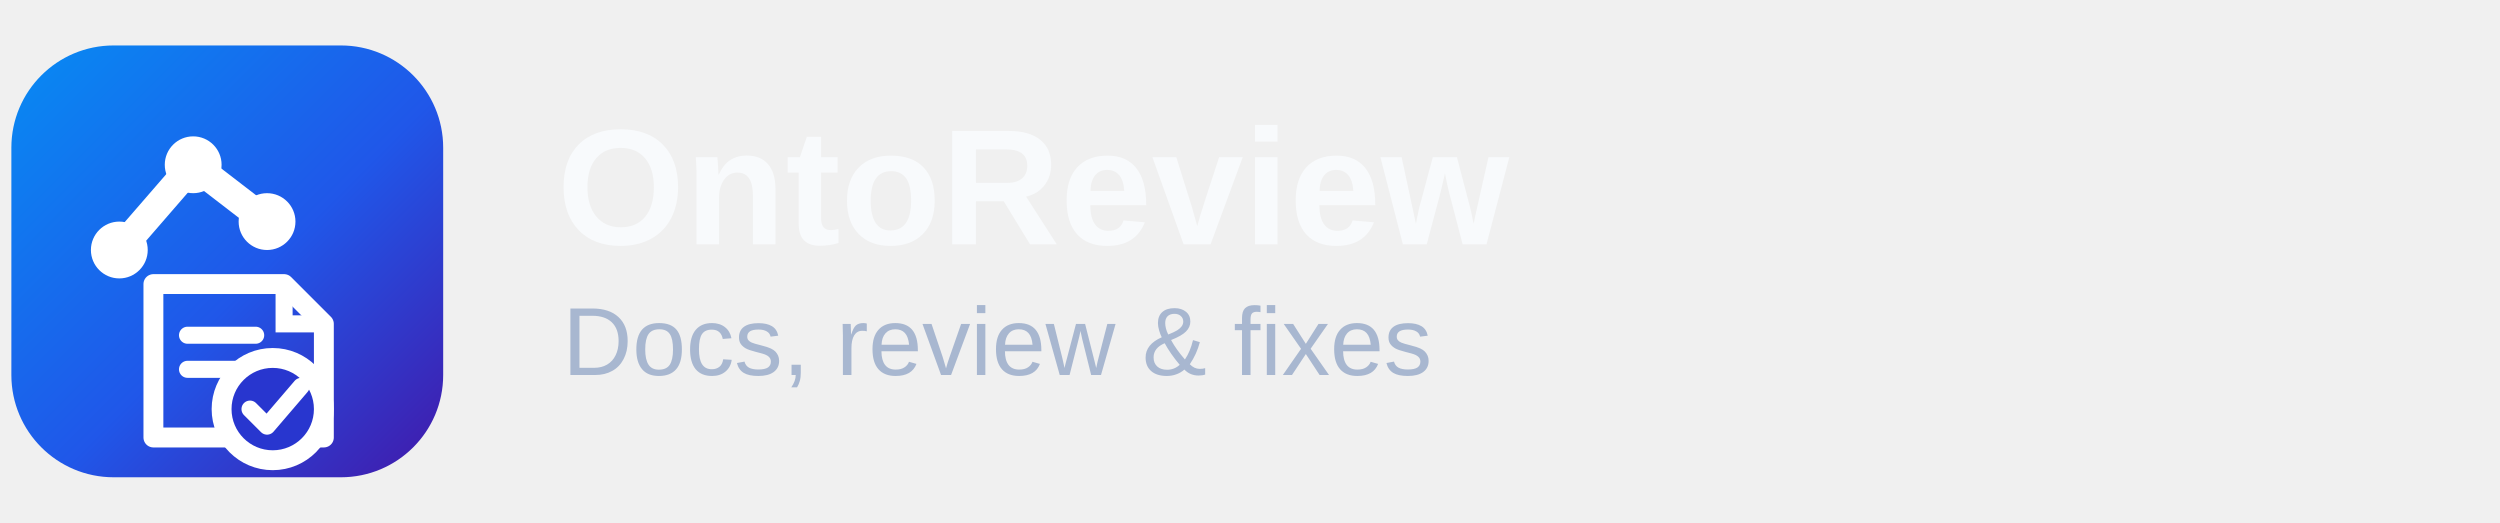
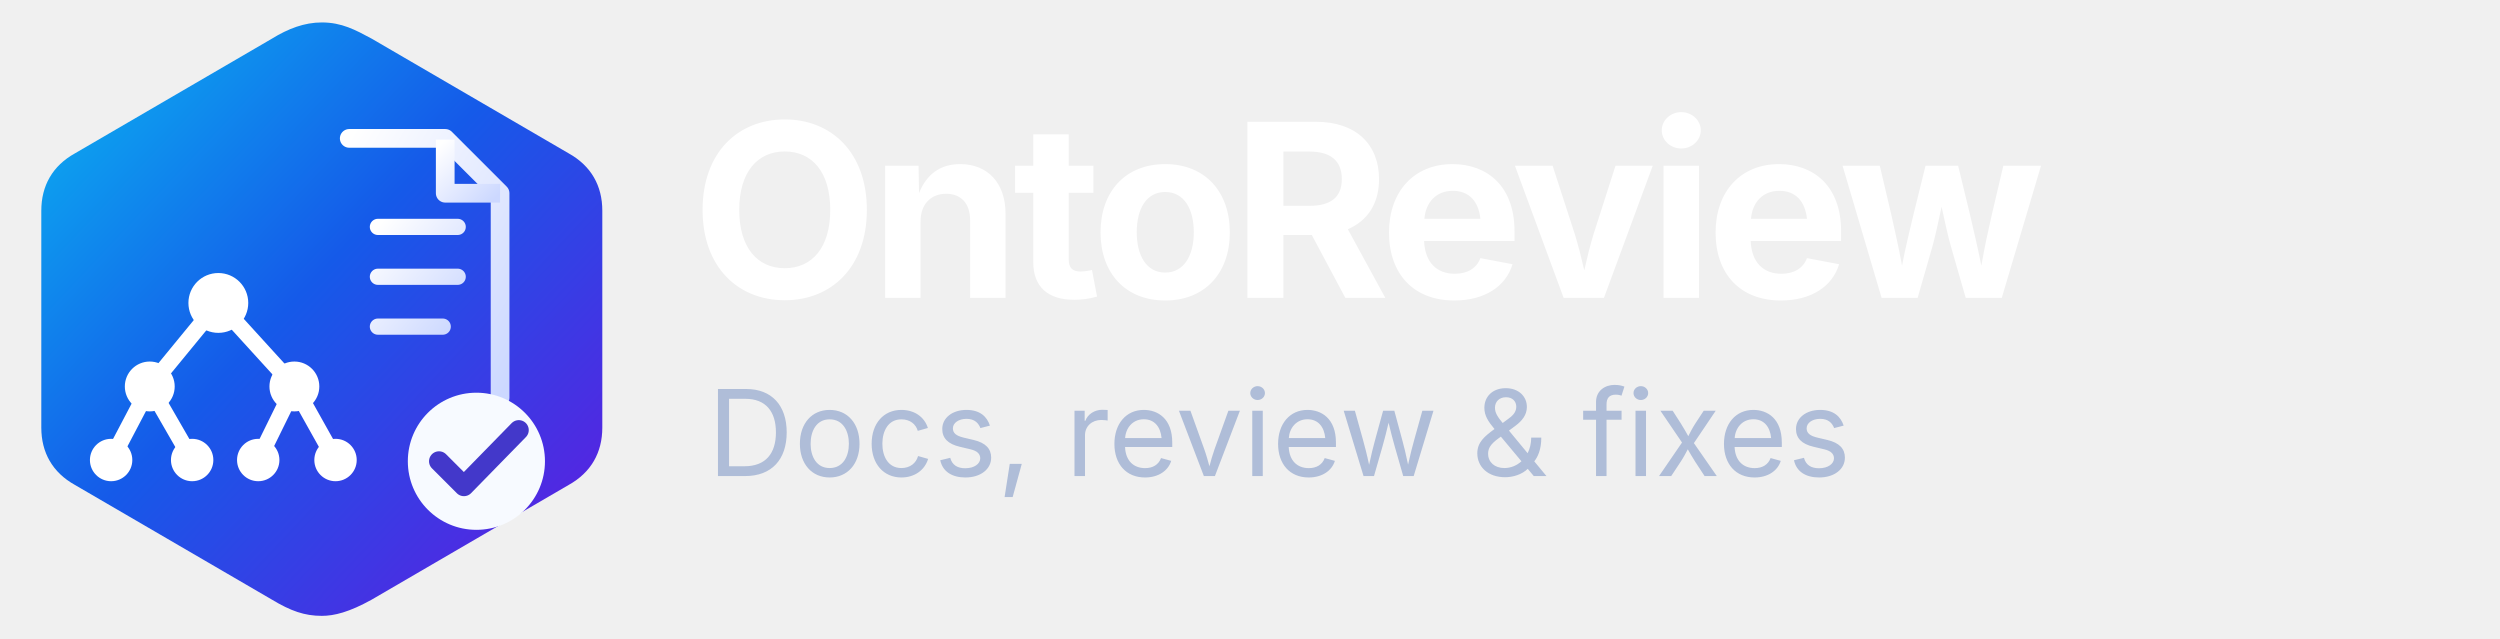
- <svg xmlns="http://www.w3.org/2000/svg" width="440" height="92" viewBox="0 0 440 92">
-   <svg x="0" y="6" width="80" height="80" viewBox="0 0 80 80">
-     <defs>
-       <linearGradient id="g" x1="0" y1="0" x2="1" y2="1">
-         <stop stop-color="#078bf3" />
-         <stop offset=".55" stop-color="#2057e9" />
-         <stop offset="1" stop-color="#4218a9" />
-       </linearGradient>
-     </defs>
-     <rect x="2" y="2" width="76" height="76" rx="18" fill="url(#g)" />
-     <path d="M21 38 L34 23 L47 33" fill="none" stroke="white" stroke-width="5" stroke-linecap="round" />
-     <circle cx="21" cy="38" r="5" fill="white" />
-     <circle cx="34" cy="23" r="5" fill="white" />
-     <circle cx="47" cy="33" r="5" fill="white" />
-     <path d="M27 44h23l7 7v20H27z" fill="none" stroke="white" stroke-width="3.5" stroke-linejoin="round" />
-     <path d="M50 44v7h7M33 53h12M33 59h9" fill="none" stroke="white" stroke-width="3" stroke-linecap="round" />
-     <circle cx="48" cy="66" r="9" fill="#2836cf" stroke="white" stroke-width="3.5" />
-     <path d="m44 66 3 3 6-7" fill="none" stroke="white" stroke-width="3" stroke-linecap="round" stroke-linejoin="round" />
-   </svg>
-   <text x="98" y="43" fill="#f8fafc" font-family="Arial,Helvetica,sans-serif" font-size="29" font-weight="700">OntoReview</text>
-   <text x="99" y="66" fill="#a8b7d0" font-family="Arial,Helvetica,sans-serif" font-size="17">Docs, review &amp; fixes</text>
+ <svg xmlns="http://www.w3.org/2000/svg" viewBox="0 0 940 240">
+   <defs>
+     <linearGradient id="bg" x1="0" y1="0" x2="1" y2="1">
+       <stop offset="0" stop-color="#09B8F1" />
+       <stop offset="0.46" stop-color="#155AE9" />
+       <stop offset="1" stop-color="#6517DF" />
+     </linearGradient>
+     <linearGradient id="line" x1="0" y1="0" x2="1" y2="1">
+       <stop stop-color="#FFFFFF" />
+       <stop offset="1" stop-color="#CCD8FF" />
+     </linearGradient>
+   </defs>
+   <g transform="translate(1 0) scale(.46875)">
+     <path d="M256 18 C272 18 283 24 296 31 L454 123 C472 133 481 149 481 169 L481 343 C481 363 472 379 454 389 L296 481 C278 491 266 494 256 494 C242 494 231 490 216 481 L58 389 C40 379 31 363 31 343 L31 169 C31 149 40 133 58 123 L216 31 C229 23 242 18 256 18 Z" fill="url(#bg)" />
+     <path d="M278 111 H355 L399 155 V319" fill="none" stroke="url(#line)" stroke-width="15" stroke-linecap="round" stroke-linejoin="round" />
+     <path d="M355 112 V155 H399" fill="none" stroke="url(#line)" stroke-width="15" stroke-linejoin="round" />
+     <path d="M301 182 H365 M301 222 H365 M301 262 H353" stroke="url(#line)" stroke-width="13" stroke-linecap="round" />
+     <g stroke="#FFFFFF" stroke-linecap="round" stroke-linejoin="round" stroke-width="13" fill="none">
+       <path d="M173 243 L118 310 M173 243 L234 310 M118 310 L87 369 M118 310 L152 369 M234 310 L205 369 M234 310 L267 369" />
+     </g>
+     <g fill="#FFFFFF">
+       <circle cx="173" cy="243" r="24" />
+       <circle cx="118" cy="310" r="20" />
+       <circle cx="234" cy="310" r="20" />
+       <circle cx="87" cy="369" r="17" />
+       <circle cx="152" cy="369" r="17" />
+       <circle cx="205" cy="369" r="17" />
+       <circle cx="267" cy="369" r="17" />
+     </g>
+     <circle cx="380" cy="370" r="55" fill="#F7FAFF" />
+     <path d="M350 370 L370 390 L414 345" fill="none" stroke="#4338CA" stroke-width="16" stroke-linecap="round" stroke-linejoin="round" />
+   </g>
+   <text x="260" y="112" font-family="Inter,Arial,Helvetica,sans-serif" font-size="91" font-weight="750" letter-spacing="-3" fill="#FFFFFF">OntoReview</text>
+   <text x="266" y="179" font-family="Inter,Arial,Helvetica,sans-serif" font-size="45" fill="#AFBDD8">Docs, review &amp; fixes</text>
</svg>
